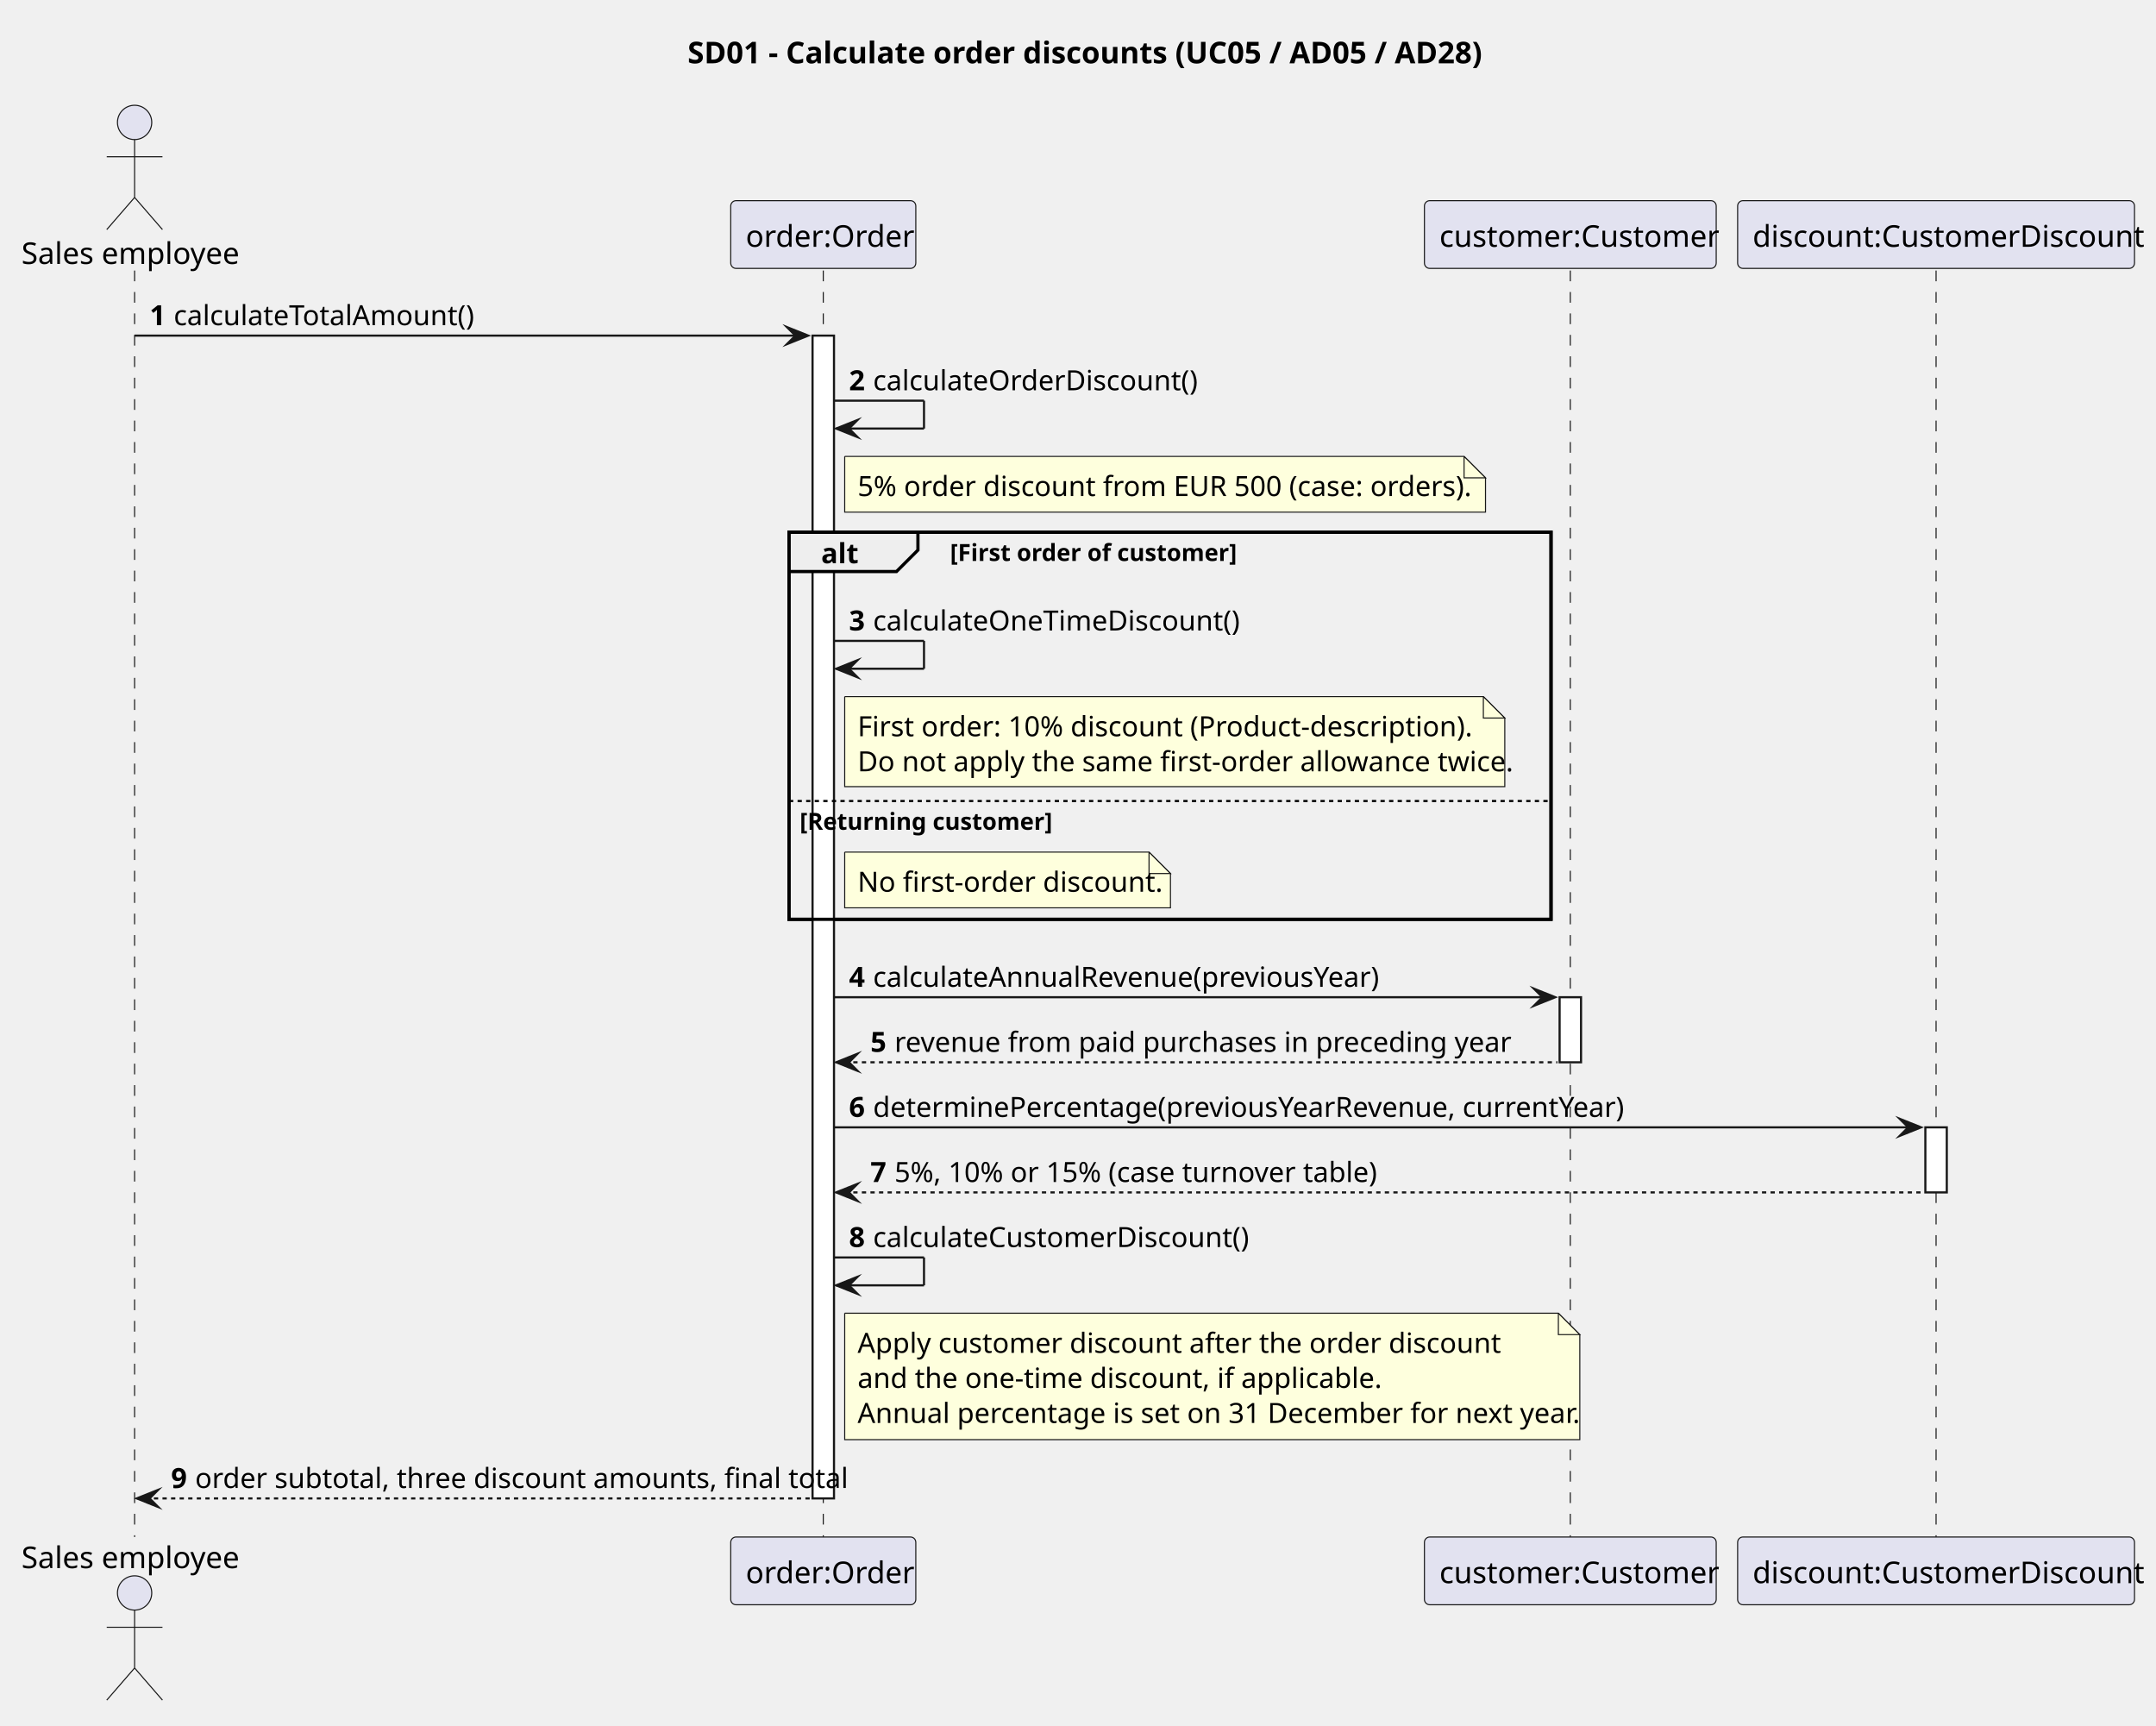
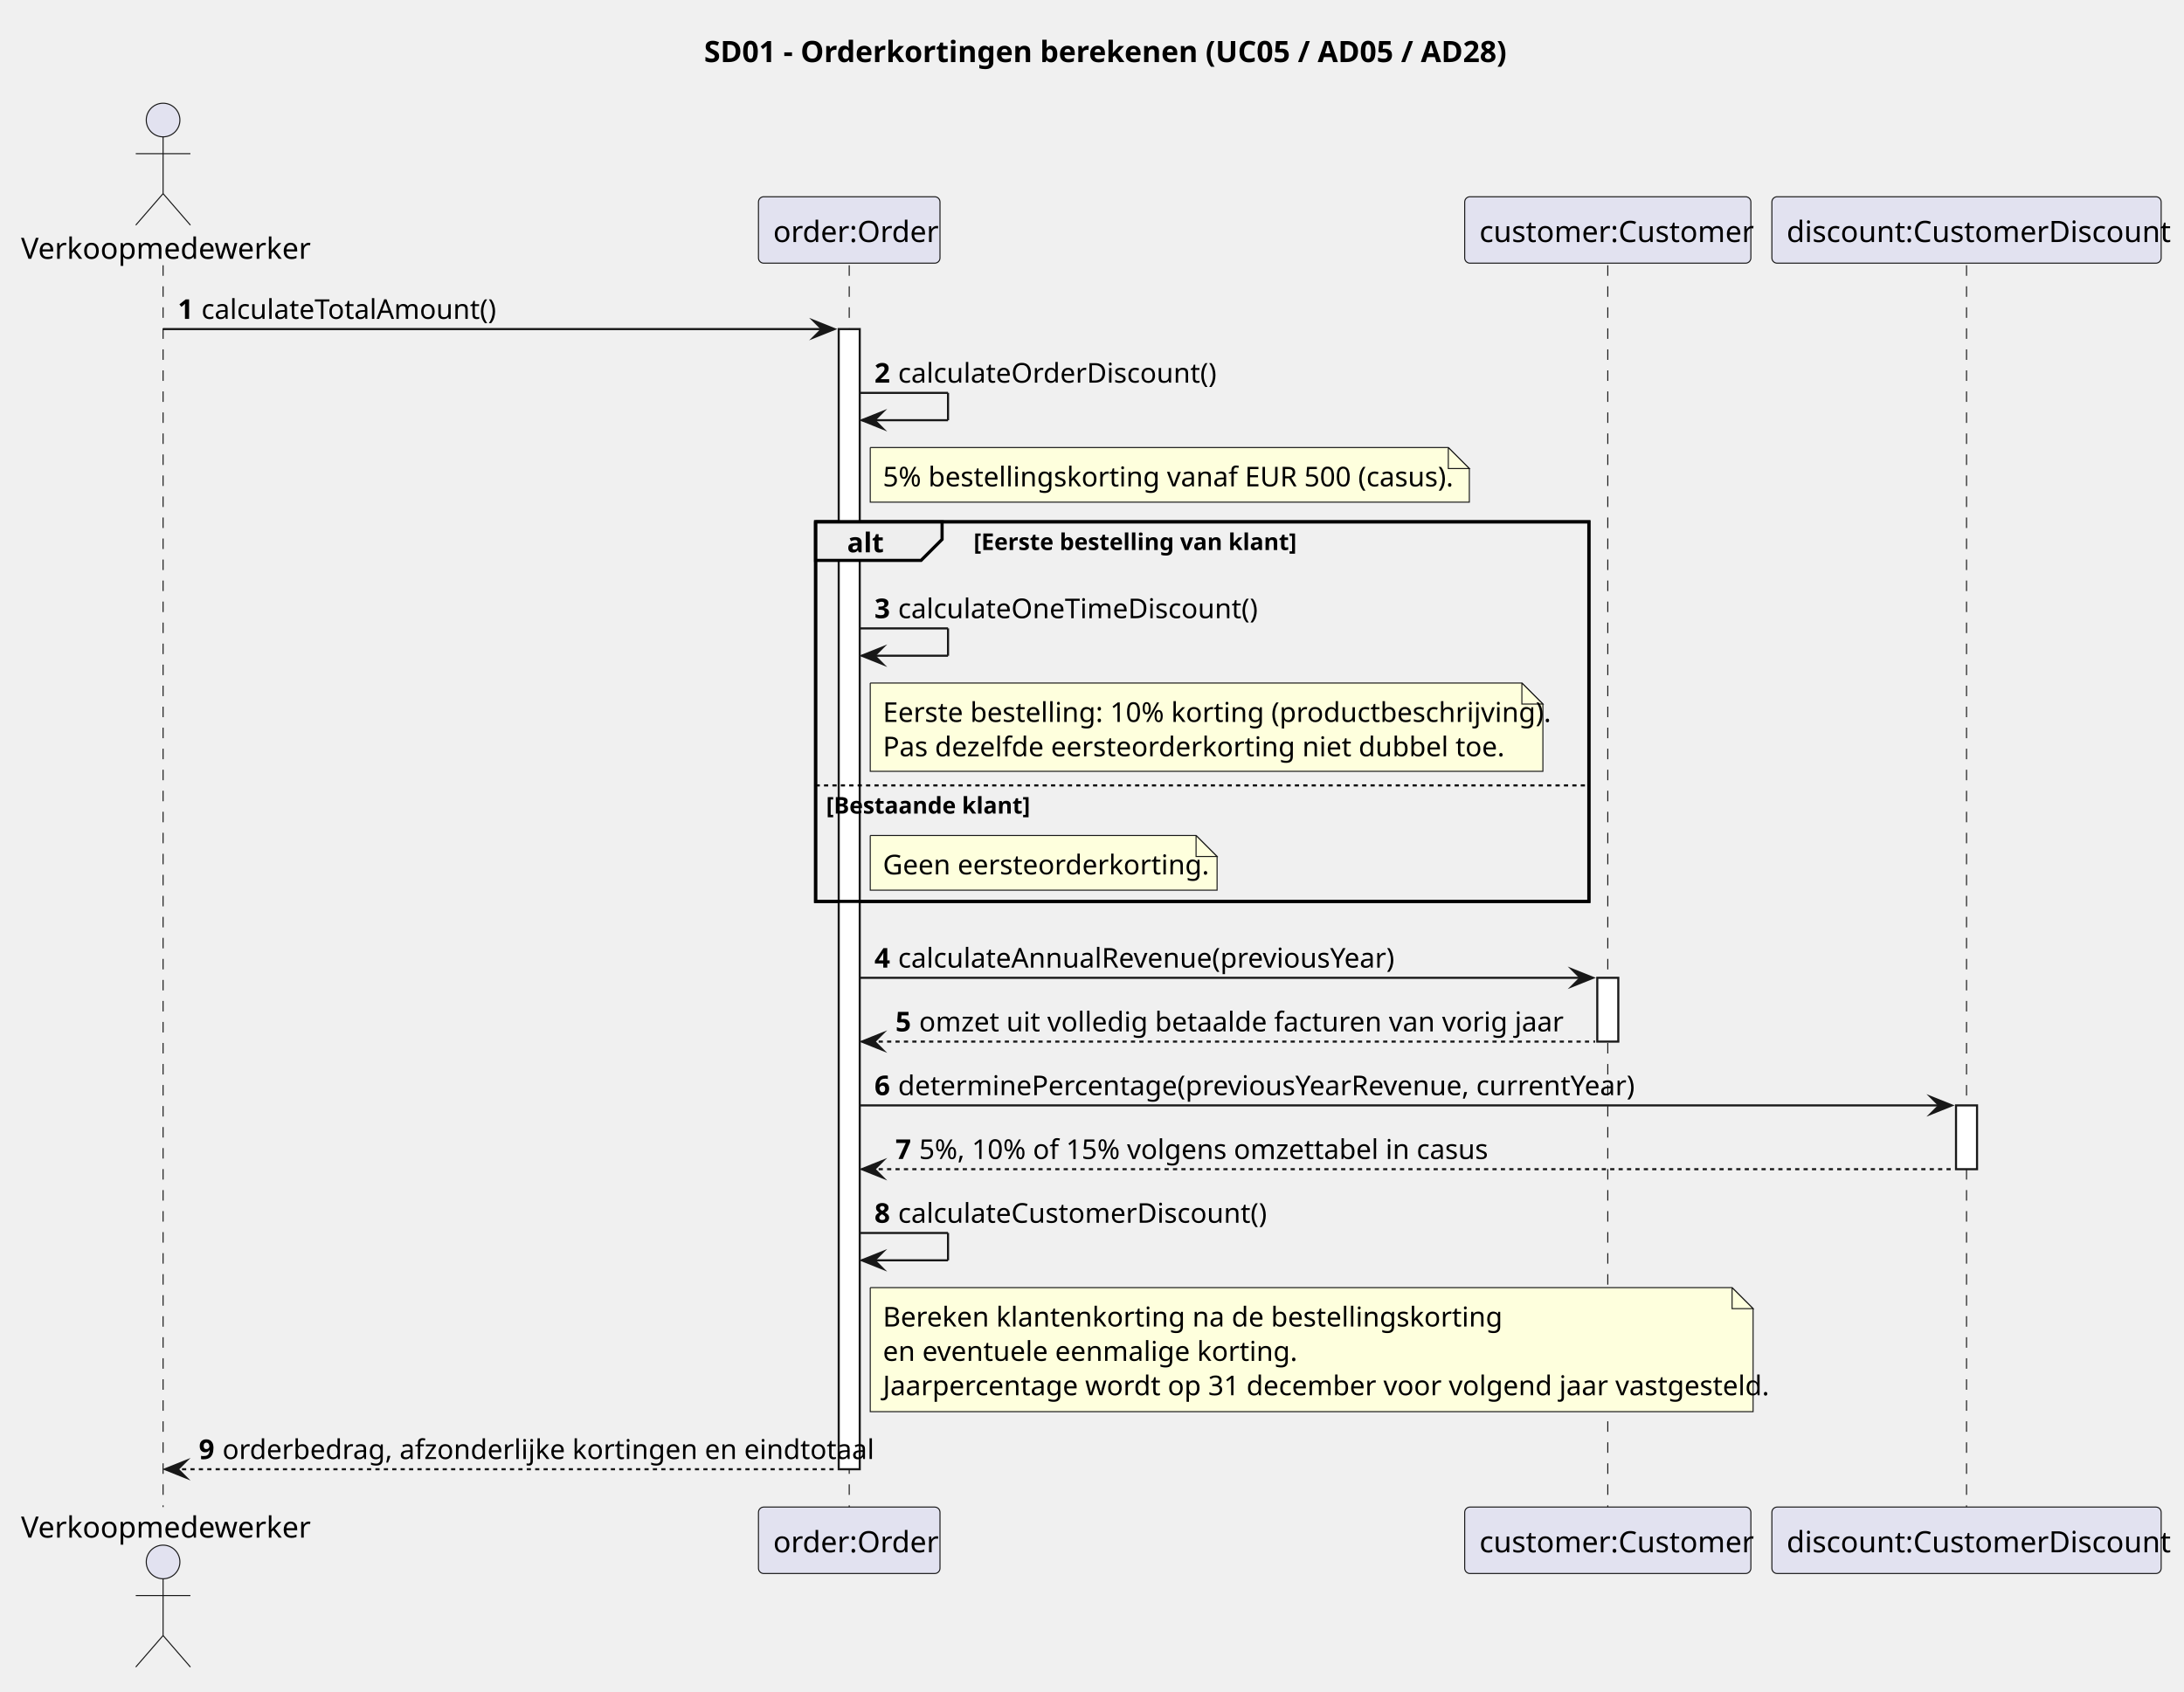
- <svg xmlns="http://www.w3.org/2000/svg" version="1.1" data-diagram-type="SEQUENCE" style="width:1006px;height:805px;background:#FFFFFF;" width="1006px" height="805px" viewBox="0 0 1006 805" zoomAndPan="magnify" preserveAspectRatio="none" contentStyleType="text/css">
+ <svg xmlns="http://www.w3.org/2000/svg" version="1.1" data-diagram-type="SEQUENCE" style="width:1039px;height:805px;background:#FFFFFF;" width="1039px" height="805px" viewBox="0 0 1039 805" zoomAndPan="magnify" preserveAspectRatio="none" contentStyleType="text/css">
  <defs />
  <g font-family="sans-serif" lengthAdjust="spacing">
    <g class="title" data-source-line="1">
-       <text x="320.826" y="29.533" fill="#000" font-size="14" textLength="363.323" font-weight="700">SD01 - Calculate order discounts (UC05 / AD05 / AD28)</text>
+       <text x="334.957" y="29.533" fill="#000" font-size="14" textLength="367.22" font-weight="700">SD01 - Orderkortingen berekenen (UC05 / AD05 / AD28)</text>
    </g>
-     <rect x="368.143" y="248.273" width="355.574" height="180.594" fill="none" style="stroke:#000;stroke-width:1.5;" />
+     <rect x="388.006" y="248.273" width="367.87" height="180.594" fill="none" style="stroke:#000;stroke-width:1.5;" />
    <g class="participant-lifeline" data-qualified-name="Sales" data-entity-uid="part1" id="part1-lifeline" data-source-line="4">
      <g>
-         <rect x="59.307" y="126.219" width="8" height="590.813" fill="#000" fill-opacity="0" />
-         <line x1="62.807" y1="126.219" x2="62.807" y2="717.031" style="stroke:#181818;stroke-width:0.5;stroke-dasharray:5,5;" />
+         <rect x="74.086" y="126.219" width="8" height="590.813" fill="#000" fill-opacity="0" />
+         <line x1="77.586" y1="126.219" x2="77.586" y2="717.031" style="stroke:#181818;stroke-width:0.5;stroke-dasharray:5,5;" />
      </g>
    </g>
    <g class="participant-lifeline" data-qualified-name="O" data-entity-uid="part2" id="part2-lifeline" data-source-line="5">
      <g>
-         <rect x="380.643" y="126.219" width="8" height="590.813" fill="#000" fill-opacity="0" />
-         <line x1="384.143" y1="126.219" x2="384.143" y2="717.031" style="stroke:#181818;stroke-width:0.5;stroke-dasharray:5,5;" />
+         <rect x="400.506" y="126.219" width="8" height="590.813" fill="#000" fill-opacity="0" />
+         <line x1="404.006" y1="126.219" x2="404.006" y2="717.031" style="stroke:#181818;stroke-width:0.5;stroke-dasharray:5,5;" />
      </g>
    </g>
    <g>
-       <rect x="379.143" y="156.57" width="10" height="542.461" fill="#FFF" style="stroke:#181818;stroke-width:1;" />
+       <rect x="399.006" y="156.57" width="10" height="542.461" fill="#FFF" style="stroke:#181818;stroke-width:1;" />
    </g>
    <g class="participant-lifeline" data-qualified-name="C" data-entity-uid="part3" id="part3-lifeline" data-source-line="6">
      <g>
-         <rect x="729.217" y="126.219" width="8" height="590.813" fill="#000" fill-opacity="0" />
-         <line x1="732.717" y1="126.219" x2="732.717" y2="717.031" style="stroke:#181818;stroke-width:0.5;stroke-dasharray:5,5;" />
+         <rect x="761.376" y="126.219" width="8" height="590.813" fill="#000" fill-opacity="0" />
+         <line x1="764.876" y1="126.219" x2="764.876" y2="717.031" style="stroke:#181818;stroke-width:0.5;stroke-dasharray:5,5;" />
      </g>
    </g>
    <g>
-       <rect x="727.717" y="465.219" width="10" height="30.352" fill="#FFF" style="stroke:#181818;stroke-width:1;" />
+       <rect x="759.876" y="465.219" width="10" height="30.352" fill="#FFF" style="stroke:#181818;stroke-width:1;" />
    </g>
    <g class="participant-lifeline" data-qualified-name="D" data-entity-uid="part4" id="part4-lifeline" data-source-line="7">
      <g>
-         <rect x="899.882" y="126.219" width="8" height="590.813" fill="#000" fill-opacity="0" />
-         <line x1="903.382" y1="126.219" x2="903.382" y2="717.031" style="stroke:#181818;stroke-width:0.5;stroke-dasharray:5,5;" />
+         <rect x="932.041" y="126.219" width="8" height="590.813" fill="#000" fill-opacity="0" />
+         <line x1="935.541" y1="126.219" x2="935.541" y2="717.031" style="stroke:#181818;stroke-width:0.5;stroke-dasharray:5,5;" />
      </g>
    </g>
    <g>
-       <rect x="898.382" y="525.922" width="10" height="30.352" fill="#FFF" style="stroke:#181818;stroke-width:1;" />
+       <rect x="930.541" y="525.922" width="10" height="30.352" fill="#FFF" style="stroke:#181818;stroke-width:1;" />
    </g>
    <g class="participant participant-head" data-qualified-name="Sales" data-entity-uid="part1" id="part1-head" data-source-line="4">
-       <text x="10" y="123.143" fill="#000" font-size="14" textLength="99.613">Sales employee</text>
-       <ellipse cx="62.807" cy="57.109" rx="8" ry="8" fill="#E2E2F0" style="stroke:#181818;stroke-width:0.5;" />
-       <path d="M62.807,65.109 L62.807,92.109 M49.807,73.109 L75.807,73.109 M62.807,92.109 L49.807,107.109 M62.807,92.109 L75.807,107.109" style="stroke:#181818;stroke-width:0.5;" fill="none" />
+       <text x="10" y="123.143" fill="#000" font-size="14" textLength="129.172">Verkoopmedewerker</text>
+       <ellipse cx="77.586" cy="57.109" rx="8" ry="8" fill="#E2E2F0" style="stroke:#181818;stroke-width:0.5;" />
+       <path d="M77.586,65.109 L77.586,92.109 M64.586,73.109 L90.586,73.109 M77.586,92.109 L64.586,107.109 M77.586,92.109 L90.586,107.109" style="stroke:#181818;stroke-width:0.5;" fill="none" />
    </g>
    <g class="participant participant-head" data-qualified-name="O" data-entity-uid="part2" id="part2-head" data-source-line="5">
-       <rect x="340.963" y="93.609" width="86.358" height="31.609" fill="#E2E2F0" style="stroke:#181818;stroke-width:0.5;" rx="2.5" ry="2.5" />
-       <text x="347.963" y="115.143" fill="#000" font-size="14" textLength="72.358">order:Order</text>
+       <rect x="360.827" y="93.609" width="86.358" height="31.609" fill="#E2E2F0" style="stroke:#181818;stroke-width:0.5;" rx="2.5" ry="2.5" />
+       <text x="367.827" y="115.143" fill="#000" font-size="14" textLength="72.358">order:Order</text>
    </g>
    <g class="participant participant-head" data-qualified-name="C" data-entity-uid="part3" id="part3-head" data-source-line="6">
-       <rect x="664.645" y="93.609" width="136.145" height="31.609" fill="#E2E2F0" style="stroke:#181818;stroke-width:0.5;" rx="2.5" ry="2.5" />
-       <text x="671.645" y="115.143" fill="#000" font-size="14" textLength="122.145">customer:Customer</text>
+       <rect x="696.804" y="93.609" width="136.145" height="31.609" fill="#E2E2F0" style="stroke:#181818;stroke-width:0.5;" rx="2.5" ry="2.5" />
+       <text x="703.804" y="115.143" fill="#000" font-size="14" textLength="122.145">customer:Customer</text>
    </g>
    <g class="participant participant-head" data-qualified-name="D" data-entity-uid="part4" id="part4-head" data-source-line="7">
-       <rect x="810.789" y="93.609" width="185.186" height="31.609" fill="#E2E2F0" style="stroke:#181818;stroke-width:0.5;" rx="2.5" ry="2.5" />
-       <text x="817.789" y="115.143" fill="#000" font-size="14" textLength="171.186">discount:CustomerDiscount</text>
+       <rect x="842.948" y="93.609" width="185.186" height="31.609" fill="#E2E2F0" style="stroke:#181818;stroke-width:0.5;" rx="2.5" ry="2.5" />
+       <text x="849.948" y="115.143" fill="#000" font-size="14" textLength="171.186">discount:CustomerDiscount</text>
    </g>
    <g class="participant participant-tail" data-qualified-name="Sales" data-entity-uid="part1" id="part1-tail" data-source-line="4">
-       <text x="10" y="731.564" fill="#000" font-size="14" textLength="99.613">Sales employee</text>
-       <ellipse cx="62.807" cy="743.141" rx="8" ry="8" fill="#E2E2F0" style="stroke:#181818;stroke-width:0.5;" />
-       <path d="M62.807,751.141 L62.807,778.141 M49.807,759.141 L75.807,759.141 M62.807,778.141 L49.807,793.141 M62.807,778.141 L75.807,793.141" style="stroke:#181818;stroke-width:0.5;" fill="none" />
+       <text x="10" y="731.564" fill="#000" font-size="14" textLength="129.172">Verkoopmedewerker</text>
+       <ellipse cx="77.586" cy="743.141" rx="8" ry="8" fill="#E2E2F0" style="stroke:#181818;stroke-width:0.5;" />
+       <path d="M77.586,751.141 L77.586,778.141 M64.586,759.141 L90.586,759.141 M77.586,778.141 L64.586,793.141 M77.586,778.141 L90.586,793.141" style="stroke:#181818;stroke-width:0.5;" fill="none" />
    </g>
    <g class="participant participant-tail" data-qualified-name="O" data-entity-uid="part2" id="part2-tail" data-source-line="5">
-       <rect x="340.963" y="717.031" width="86.358" height="31.609" fill="#E2E2F0" style="stroke:#181818;stroke-width:0.5;" rx="2.5" ry="2.5" />
-       <text x="347.963" y="738.564" fill="#000" font-size="14" textLength="72.358">order:Order</text>
+       <rect x="360.827" y="717.031" width="86.358" height="31.609" fill="#E2E2F0" style="stroke:#181818;stroke-width:0.5;" rx="2.5" ry="2.5" />
+       <text x="367.827" y="738.564" fill="#000" font-size="14" textLength="72.358">order:Order</text>
    </g>
    <g class="participant participant-tail" data-qualified-name="C" data-entity-uid="part3" id="part3-tail" data-source-line="6">
-       <rect x="664.645" y="717.031" width="136.145" height="31.609" fill="#E2E2F0" style="stroke:#181818;stroke-width:0.5;" rx="2.5" ry="2.5" />
-       <text x="671.645" y="738.564" fill="#000" font-size="14" textLength="122.145">customer:Customer</text>
+       <rect x="696.804" y="717.031" width="136.145" height="31.609" fill="#E2E2F0" style="stroke:#181818;stroke-width:0.5;" rx="2.5" ry="2.5" />
+       <text x="703.804" y="738.564" fill="#000" font-size="14" textLength="122.145">customer:Customer</text>
    </g>
    <g class="participant participant-tail" data-qualified-name="D" data-entity-uid="part4" id="part4-tail" data-source-line="7">
-       <rect x="810.789" y="717.031" width="185.186" height="31.609" fill="#E2E2F0" style="stroke:#181818;stroke-width:0.5;" rx="2.5" ry="2.5" />
-       <text x="817.789" y="738.564" fill="#000" font-size="14" textLength="171.186">discount:CustomerDiscount</text>
+       <rect x="842.948" y="717.031" width="185.186" height="31.609" fill="#E2E2F0" style="stroke:#181818;stroke-width:0.5;" rx="2.5" ry="2.5" />
+       <text x="849.948" y="738.564" fill="#000" font-size="14" textLength="171.186">discount:CustomerDiscount</text>
    </g>
    <g class="message" data-entity-1="part1" data-entity-2="part2" id="msg1" data-source-line="9">
-       <polygon points="367.143,152.57,377.143,156.57,367.143,160.57,371.143,156.57" fill="#181818" style="stroke:#181818;stroke-width:1;stroke-linejoin:miter;stroke-miterlimit:10;" />
-       <line x1="62.807" y1="156.57" x2="373.143" y2="156.57" style="stroke:#181818;stroke-width:1;" />
-       <text x="69.807" y="151.714" fill="#000" font-size="13" font-weight="700">1</text>
-       <text x="81.037" y="151.714" fill="#000" font-size="13" textLength="133.669">calculateTotalAmount()</text>
+       <polygon points="387.006,152.57,397.006,156.57,387.006,160.57,391.006,156.57" fill="#181818" style="stroke:#181818;stroke-width:1;stroke-linejoin:miter;stroke-miterlimit:10;" />
+       <line x1="77.586" y1="156.57" x2="393.006" y2="156.57" style="stroke:#181818;stroke-width:1;" />
+       <text x="84.586" y="151.714" fill="#000" font-size="13" font-weight="700">1</text>
+       <text x="95.816" y="151.714" fill="#000" font-size="13" textLength="133.669">calculateTotalAmount()</text>
    </g>
    <g class="message" data-entity-1="part2" data-entity-2="part2" id="msg2" data-source-line="11">
-       <line x1="389.143" y1="186.922" x2="431.143" y2="186.922" style="stroke:#181818;stroke-width:1;" />
-       <line x1="431.143" y1="186.922" x2="431.143" y2="199.922" style="stroke:#181818;stroke-width:1;" />
-       <line x1="390.143" y1="199.922" x2="431.143" y2="199.922" style="stroke:#181818;stroke-width:1;" />
-       <polygon points="400.143,195.922,390.143,199.922,400.143,203.922,396.143,199.922" fill="#181818" style="stroke:#181818;stroke-width:1;stroke-linejoin:miter;stroke-miterlimit:10;" />
-       <text x="396.143" y="182.065" fill="#000" font-size="13" font-weight="700">2</text>
-       <text x="407.373" y="182.065" fill="#000" font-size="13" textLength="143.774">calculateOrderDiscount()</text>
+       <line x1="409.006" y1="186.922" x2="451.006" y2="186.922" style="stroke:#181818;stroke-width:1;" />
+       <line x1="451.006" y1="186.922" x2="451.006" y2="199.922" style="stroke:#181818;stroke-width:1;" />
+       <line x1="410.006" y1="199.922" x2="451.006" y2="199.922" style="stroke:#181818;stroke-width:1;" />
+       <polygon points="420.006,195.922,410.006,199.922,420.006,203.922,416.006,199.922" fill="#181818" style="stroke:#181818;stroke-width:1;stroke-linejoin:miter;stroke-miterlimit:10;" />
+       <text x="416.006" y="182.065" fill="#000" font-size="13" font-weight="700">2</text>
+       <text x="427.236" y="182.065" fill="#000" font-size="13" textLength="143.774">calculateOrderDiscount()</text>
    </g>
-     <path d="M394.143,212.922 L394.143,238.922 L693.143,238.922 L693.143,222.922 L683.143,212.922 L394.143,212.922" style="stroke:#181818;stroke-width:0.5;" fill="#FEFFDD" />
-     <path d="M683.143,212.922 L683.143,222.922 L693.143,222.922 L683.143,212.922" style="stroke:#181818;stroke-width:0.5;" fill="#FEFFDD" />
-     <text x="400.143" y="231.417" fill="#000" font-size="13" textLength="278.167">5% order discount from EUR 500 (case: orders).</text>
-     <path d="M368.143,248.273 L428.313,248.273 L428.313,256.625 L418.313,266.625 L368.143,266.625 L368.143,248.273" style="stroke:#000;stroke-width:1.5;" fill="#EEE" />
-     <rect x="368.143" y="248.273" width="355.574" height="180.594" fill="none" style="stroke:#000;stroke-width:1.5;" />
-     <text x="383.143" y="262.769" fill="#000" font-size="13" textLength="15.171" font-weight="700">alt</text>
-     <text x="443.313" y="261.692" fill="#000" font-size="11" textLength="128.348" font-weight="700">[First order of customer]</text>
+     <path d="M414.006,212.922 L414.006,238.922 L699.006,238.922 L699.006,222.922 L689.006,212.922 L414.006,212.922" style="stroke:#181818;stroke-width:0.5;" fill="#FEFFDD" />
+     <path d="M689.006,212.922 L689.006,222.922 L699.006,222.922 L689.006,212.922" style="stroke:#181818;stroke-width:0.5;" fill="#FEFFDD" />
+     <text x="420.006" y="231.417" fill="#000" font-size="13" textLength="264.462">5% bestellingskorting vanaf EUR 500 (casus).</text>
+     <path d="M388.006,248.273 L448.177,248.273 L448.177,256.625 L438.177,266.625 L388.006,266.625 L388.006,248.273" style="stroke:#000;stroke-width:1.5;" fill="#EEE" />
+     <rect x="388.006" y="248.273" width="367.87" height="180.594" fill="none" style="stroke:#000;stroke-width:1.5;" />
+     <text x="403.006" y="262.769" fill="#000" font-size="13" textLength="15.171" font-weight="700">alt</text>
+     <text x="463.177" y="261.692" fill="#000" font-size="11" textLength="146.099" font-weight="700">[Eerste bestelling van klant]</text>
    <g class="message" data-entity-1="part2" data-entity-2="part2" id="msg3" data-source-line="15">
-       <line x1="389.143" y1="298.977" x2="431.143" y2="298.977" style="stroke:#181818;stroke-width:1;" />
-       <line x1="431.143" y1="298.977" x2="431.143" y2="311.977" style="stroke:#181818;stroke-width:1;" />
-       <line x1="390.143" y1="311.977" x2="431.143" y2="311.977" style="stroke:#181818;stroke-width:1;" />
-       <polygon points="400.143,307.977,390.143,311.977,400.143,315.977,396.143,311.977" fill="#181818" style="stroke:#181818;stroke-width:1;stroke-linejoin:miter;stroke-miterlimit:10;" />
-       <text x="396.143" y="294.12" fill="#000" font-size="13" font-weight="700">3</text>
-       <text x="407.373" y="294.12" fill="#000" font-size="13" textLength="164.004">calculateOneTimeDiscount()</text>
+       <line x1="409.006" y1="298.977" x2="451.006" y2="298.977" style="stroke:#181818;stroke-width:1;" />
+       <line x1="451.006" y1="298.977" x2="451.006" y2="311.977" style="stroke:#181818;stroke-width:1;" />
+       <line x1="410.006" y1="311.977" x2="451.006" y2="311.977" style="stroke:#181818;stroke-width:1;" />
+       <polygon points="420.006,307.977,410.006,311.977,420.006,315.977,416.006,311.977" fill="#181818" style="stroke:#181818;stroke-width:1;stroke-linejoin:miter;stroke-miterlimit:10;" />
+       <text x="416.006" y="294.12" fill="#000" font-size="13" font-weight="700">3</text>
+       <text x="427.236" y="294.12" fill="#000" font-size="13" textLength="164.004">calculateOneTimeDiscount()</text>
    </g>
-     <path d="M394.143,324.977 L394.143,366.977 L702.143,366.977 L702.143,334.977 L692.143,324.977 L394.143,324.977" style="stroke:#181818;stroke-width:0.5;" fill="#FEFFDD" />
-     <path d="M692.143,324.977 L692.143,334.977 L702.143,334.977 L692.143,324.977" style="stroke:#181818;stroke-width:0.5;" fill="#FEFFDD" />
-     <text x="400.143" y="343.472" fill="#000" font-size="13" textLength="272.384">First order: 10% discount (Product-description).</text>
-     <text x="400.143" y="359.823" fill="#000" font-size="13" textLength="287.574">Do not apply the same first-order allowance twice.</text>
-     <line x1="368.143" y1="373.68" x2="723.717" y2="373.68" style="stroke:#000;stroke-width:1;stroke-dasharray:2,2;" />
-     <text x="373.143" y="387.099" fill="#000" font-size="11" textLength="111.837" font-weight="700">[Returning customer]</text>
-     <path d="M394.143,397.516 L394.143,423.516 L546.143,423.516 L546.143,407.516 L536.143,397.516 L394.143,397.516" style="stroke:#181818;stroke-width:0.5;" fill="#FEFFDD" />
-     <path d="M536.143,397.516 L536.143,407.516 L546.143,407.516 L536.143,397.516" style="stroke:#181818;stroke-width:0.5;" fill="#FEFFDD" />
-     <text x="400.143" y="416.011" fill="#000" font-size="13" textLength="131.492">No first-order discount.</text>
+     <path d="M414.006,324.977 L414.006,366.977 L734.006,366.977 L734.006,334.977 L724.006,324.977 L414.006,324.977" style="stroke:#181818;stroke-width:0.5;" fill="#FEFFDD" />
+     <path d="M724.006,324.977 L724.006,334.977 L734.006,334.977 L724.006,324.977" style="stroke:#181818;stroke-width:0.5;" fill="#FEFFDD" />
+     <text x="420.006" y="343.472" fill="#000" font-size="13" textLength="299.87">Eerste bestelling: 10% korting (productbeschrijving).</text>
+     <text x="420.006" y="359.823" fill="#000" font-size="13" textLength="276.79">Pas dezelfde eersteorderkorting niet dubbel toe.</text>
+     <line x1="388.006" y1="373.68" x2="755.876" y2="373.68" style="stroke:#000;stroke-width:1;stroke-dasharray:2,2;" />
+     <text x="393.006" y="387.099" fill="#000" font-size="11" textLength="91.69" font-weight="700">[Bestaande klant]</text>
+     <path d="M414.006,397.516 L414.006,423.516 L579.006,423.516 L579.006,407.516 L569.006,397.516 L414.006,397.516" style="stroke:#181818;stroke-width:0.5;" fill="#FEFFDD" />
+     <path d="M569.006,397.516 L569.006,407.516 L579.006,407.516 L569.006,397.516" style="stroke:#181818;stroke-width:0.5;" fill="#FEFFDD" />
+     <text x="420.006" y="416.011" fill="#000" font-size="13" textLength="144.523">Geen eersteorderkorting.</text>
    <g class="message" data-entity-1="part2" data-entity-2="part3" id="msg4" data-source-line="24">
-       <polygon points="715.717,461.219,725.717,465.219,715.717,469.219,719.717,465.219" fill="#181818" style="stroke:#181818;stroke-width:1;stroke-linejoin:miter;stroke-miterlimit:10;" />
-       <line x1="389.143" y1="465.219" x2="721.717" y2="465.219" style="stroke:#181818;stroke-width:1;" />
-       <text x="396.143" y="460.362" fill="#000" font-size="13" font-weight="700">4</text>
-       <text x="407.373" y="460.362" fill="#000" font-size="13" textLength="229.081">calculateAnnualRevenue(previousYear)</text>
+       <polygon points="747.876,461.219,757.876,465.219,747.876,469.219,751.876,465.219" fill="#181818" style="stroke:#181818;stroke-width:1;stroke-linejoin:miter;stroke-miterlimit:10;" />
+       <line x1="409.006" y1="465.219" x2="753.876" y2="465.219" style="stroke:#181818;stroke-width:1;" />
+       <text x="416.006" y="460.362" fill="#000" font-size="13" font-weight="700">4</text>
+       <text x="427.236" y="460.362" fill="#000" font-size="13" textLength="229.081">calculateAnnualRevenue(previousYear)</text>
    </g>
    <g class="message" data-entity-1="part3" data-entity-2="part2" id="msg5" data-source-line="26">
-       <polygon points="400.143,491.57,390.143,495.57,400.143,499.57,396.143,495.57" fill="#181818" style="stroke:#181818;stroke-width:1;stroke-linejoin:miter;stroke-miterlimit:10;" />
-       <line x1="394.143" y1="495.57" x2="726.717" y2="495.57" style="stroke:#181818;stroke-width:1;stroke-dasharray:2,2;" />
-       <text x="406.143" y="490.714" fill="#000" font-size="13" font-weight="700">5</text>
-       <text x="417.373" y="490.714" fill="#000" font-size="13" textLength="271.711">revenue from paid purchases in preceding year</text>
+       <polygon points="420.006,491.57,410.006,495.57,420.006,499.57,416.006,495.57" fill="#181818" style="stroke:#181818;stroke-width:1;stroke-linejoin:miter;stroke-miterlimit:10;" />
+       <line x1="414.006" y1="495.57" x2="758.876" y2="495.57" style="stroke:#181818;stroke-width:1;stroke-dasharray:2,2;" />
+       <text x="426.006" y="490.714" fill="#000" font-size="13" font-weight="700">5</text>
+       <text x="437.236" y="490.714" fill="#000" font-size="13" textLength="286.165">omzet uit volledig betaalde facturen van vorig jaar</text>
    </g>
    <g class="message" data-entity-1="part2" data-entity-2="part4" id="msg6" data-source-line="28">
-       <polygon points="886.382,521.922,896.382,525.922,886.382,529.922,890.382,525.922" fill="#181818" style="stroke:#181818;stroke-width:1;stroke-linejoin:miter;stroke-miterlimit:10;" />
-       <line x1="389.143" y1="525.922" x2="892.382" y2="525.922" style="stroke:#181818;stroke-width:1;" />
-       <text x="396.143" y="521.065" fill="#000" font-size="13" font-weight="700">6</text>
-       <text x="407.373" y="521.065" fill="#000" font-size="13" textLength="336.737">determinePercentage(previousYearRevenue, currentYear)</text>
+       <polygon points="918.541,521.922,928.541,525.922,918.541,529.922,922.541,525.922" fill="#181818" style="stroke:#181818;stroke-width:1;stroke-linejoin:miter;stroke-miterlimit:10;" />
+       <line x1="409.006" y1="525.922" x2="924.541" y2="525.922" style="stroke:#181818;stroke-width:1;" />
+       <text x="416.006" y="521.065" fill="#000" font-size="13" font-weight="700">6</text>
+       <text x="427.236" y="521.065" fill="#000" font-size="13" textLength="336.737">determinePercentage(previousYearRevenue, currentYear)</text>
    </g>
    <g class="message" data-entity-1="part4" data-entity-2="part2" id="msg7" data-source-line="30">
-       <polygon points="400.143,552.273,390.143,556.273,400.143,560.273,396.143,556.273" fill="#181818" style="stroke:#181818;stroke-width:1;stroke-linejoin:miter;stroke-miterlimit:10;" />
-       <line x1="394.143" y1="556.273" x2="897.382" y2="556.273" style="stroke:#181818;stroke-width:1;stroke-dasharray:2,2;" />
-       <text x="406.143" y="551.417" fill="#000" font-size="13" font-weight="700">7</text>
-       <text x="417.373" y="551.417" fill="#000" font-size="13" textLength="219.667">5%, 10% or 15% (case turnover table)</text>
+       <polygon points="420.006,552.273,410.006,556.273,420.006,560.273,416.006,556.273" fill="#181818" style="stroke:#181818;stroke-width:1;stroke-linejoin:miter;stroke-miterlimit:10;" />
+       <line x1="414.006" y1="556.273" x2="929.541" y2="556.273" style="stroke:#181818;stroke-width:1;stroke-dasharray:2,2;" />
+       <text x="426.006" y="551.417" fill="#000" font-size="13" font-weight="700">7</text>
+       <text x="437.236" y="551.417" fill="#000" font-size="13" textLength="263.041">5%, 10% of 15% volgens omzettabel in casus</text>
    </g>
    <g class="message" data-entity-1="part2" data-entity-2="part2" id="msg8" data-source-line="32">
-       <line x1="389.143" y1="586.625" x2="431.143" y2="586.625" style="stroke:#181818;stroke-width:1;" />
-       <line x1="431.143" y1="586.625" x2="431.143" y2="599.625" style="stroke:#181818;stroke-width:1;" />
-       <line x1="390.143" y1="599.625" x2="431.143" y2="599.625" style="stroke:#181818;stroke-width:1;" />
-       <polygon points="400.143,595.625,390.143,599.625,400.143,603.625,396.143,599.625" fill="#181818" style="stroke:#181818;stroke-width:1;stroke-linejoin:miter;stroke-miterlimit:10;" />
-       <text x="396.143" y="581.769" fill="#000" font-size="13" font-weight="700">8</text>
-       <text x="407.373" y="581.769" fill="#000" font-size="13" textLength="166.893">calculateCustomerDiscount()</text>
+       <line x1="409.006" y1="586.625" x2="451.006" y2="586.625" style="stroke:#181818;stroke-width:1;" />
+       <line x1="451.006" y1="586.625" x2="451.006" y2="599.625" style="stroke:#181818;stroke-width:1;" />
+       <line x1="410.006" y1="599.625" x2="451.006" y2="599.625" style="stroke:#181818;stroke-width:1;" />
+       <polygon points="420.006,595.625,410.006,599.625,420.006,603.625,416.006,599.625" fill="#181818" style="stroke:#181818;stroke-width:1;stroke-linejoin:miter;stroke-miterlimit:10;" />
+       <text x="416.006" y="581.769" fill="#000" font-size="13" font-weight="700">8</text>
+       <text x="427.236" y="581.769" fill="#000" font-size="13" textLength="166.893">calculateCustomerDiscount()</text>
    </g>
-     <path d="M394.143,612.625 L394.143,671.625 L737.143,671.625 L737.143,622.625 L727.143,612.625 L394.143,612.625" style="stroke:#181818;stroke-width:0.5;" fill="#FEFFDD" />
-     <path d="M727.143,612.625 L727.143,622.625 L737.143,622.625 L727.143,612.625" style="stroke:#181818;stroke-width:0.5;" fill="#FEFFDD" />
-     <text x="400.143" y="631.12" fill="#000" font-size="13" textLength="278.922">Apply customer discount after the order discount</text>
-     <text x="400.143" y="647.472" fill="#000" font-size="13" textLength="229.087">and the one-time discount, if applicable.</text>
-     <text x="400.143" y="663.823" fill="#000" font-size="13" textLength="322.296">Annual percentage is set on 31 December for next year.</text>
+     <path d="M414.006,612.625 L414.006,671.625 L834.006,671.625 L834.006,622.625 L824.006,612.625 L414.006,612.625" style="stroke:#181818;stroke-width:0.5;" fill="#FEFFDD" />
+     <path d="M824.006,612.625 L824.006,622.625 L834.006,622.625 L824.006,612.625" style="stroke:#181818;stroke-width:0.5;" fill="#FEFFDD" />
+     <text x="420.006" y="631.12" fill="#000" font-size="13" textLength="273.171">Bereken klantenkorting na de bestellingskorting</text>
+     <text x="420.006" y="647.472" fill="#000" font-size="13" textLength="184.292">en eventuele eenmalige korting.</text>
+     <text x="420.006" y="663.823" fill="#000" font-size="13" textLength="399.629">Jaarpercentage wordt op 31 december voor volgend jaar vastgesteld.</text>
    <g class="message" data-entity-1="part2" data-entity-2="part1" id="msg9" data-source-line="38">
-       <polygon points="73.807,695.031,63.807,699.031,73.807,703.031,69.807,699.031" fill="#181818" style="stroke:#181818;stroke-width:1;stroke-linejoin:miter;stroke-miterlimit:10;" />
-       <line x1="67.807" y1="699.031" x2="378.143" y2="699.031" style="stroke:#181818;stroke-width:1;stroke-dasharray:2,2;" />
-       <text x="79.807" y="694.175" fill="#000" font-size="13" font-weight="700">9</text>
-       <text x="91.037" y="694.175" fill="#000" font-size="13" textLength="281.106">order subtotal, three discount amounts, final total</text>
+       <polygon points="88.586,695.031,78.586,699.031,88.586,703.031,84.586,699.031" fill="#181818" style="stroke:#181818;stroke-width:1;stroke-linejoin:miter;stroke-miterlimit:10;" />
+       <line x1="82.586" y1="699.031" x2="398.006" y2="699.031" style="stroke:#181818;stroke-width:1;stroke-dasharray:2,2;" />
+       <text x="94.586" y="694.175" fill="#000" font-size="13" font-weight="700">9</text>
+       <text x="105.816" y="694.175" fill="#000" font-size="13" textLength="286.19">orderbedrag, afzonderlijke kortingen en eindtotaal</text>
    </g>
  </g>
</svg>
